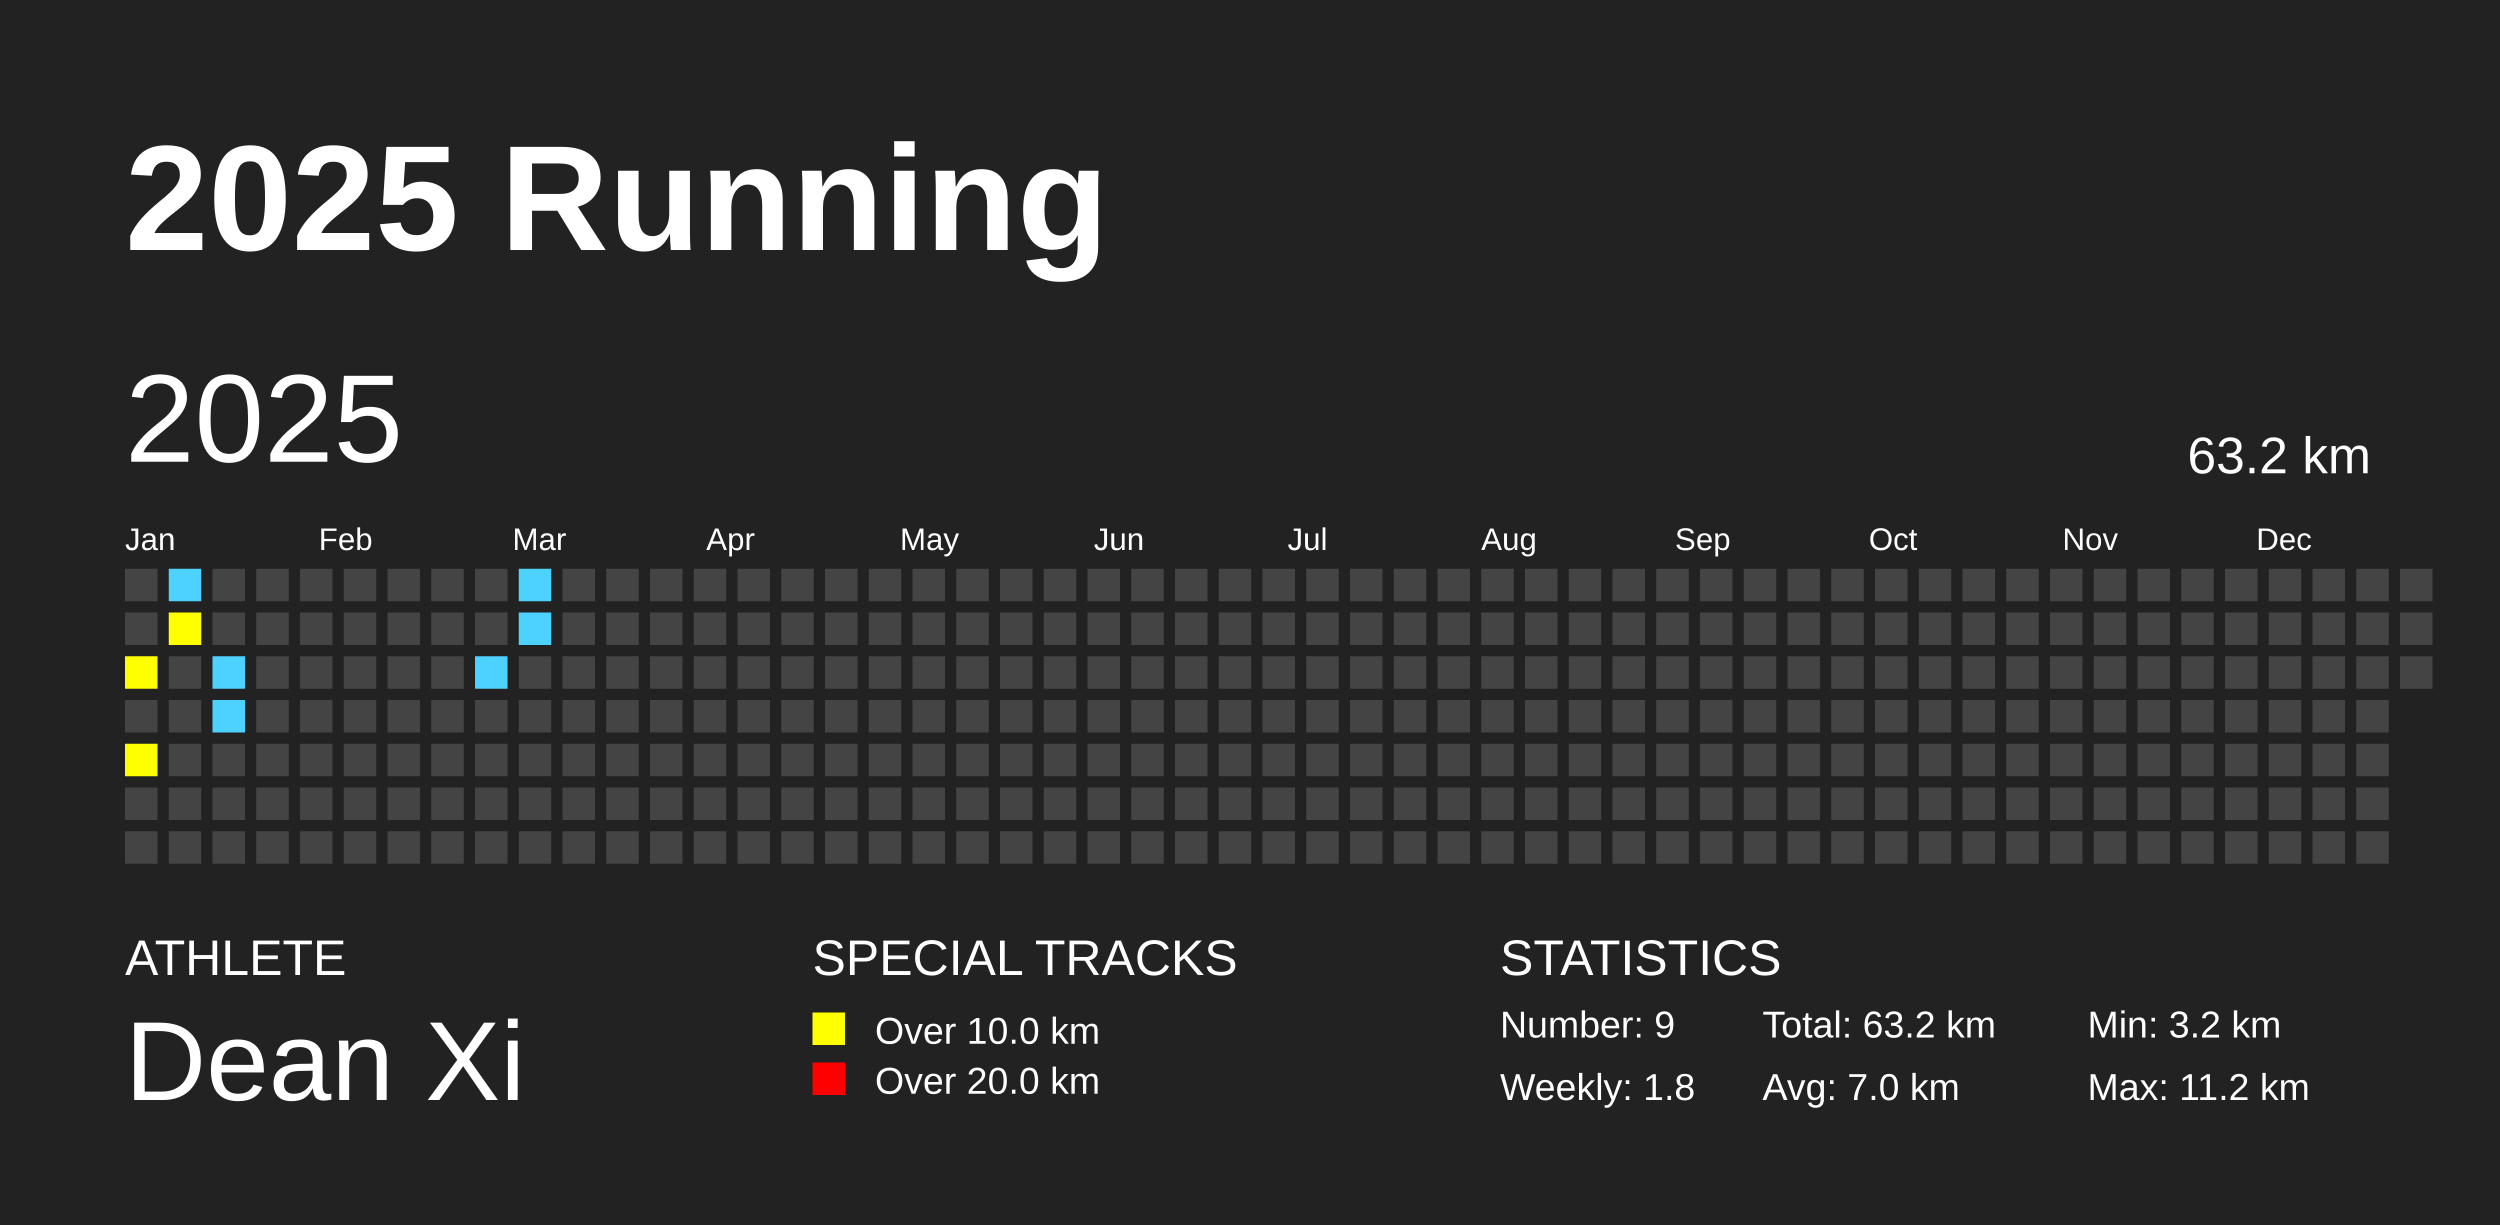
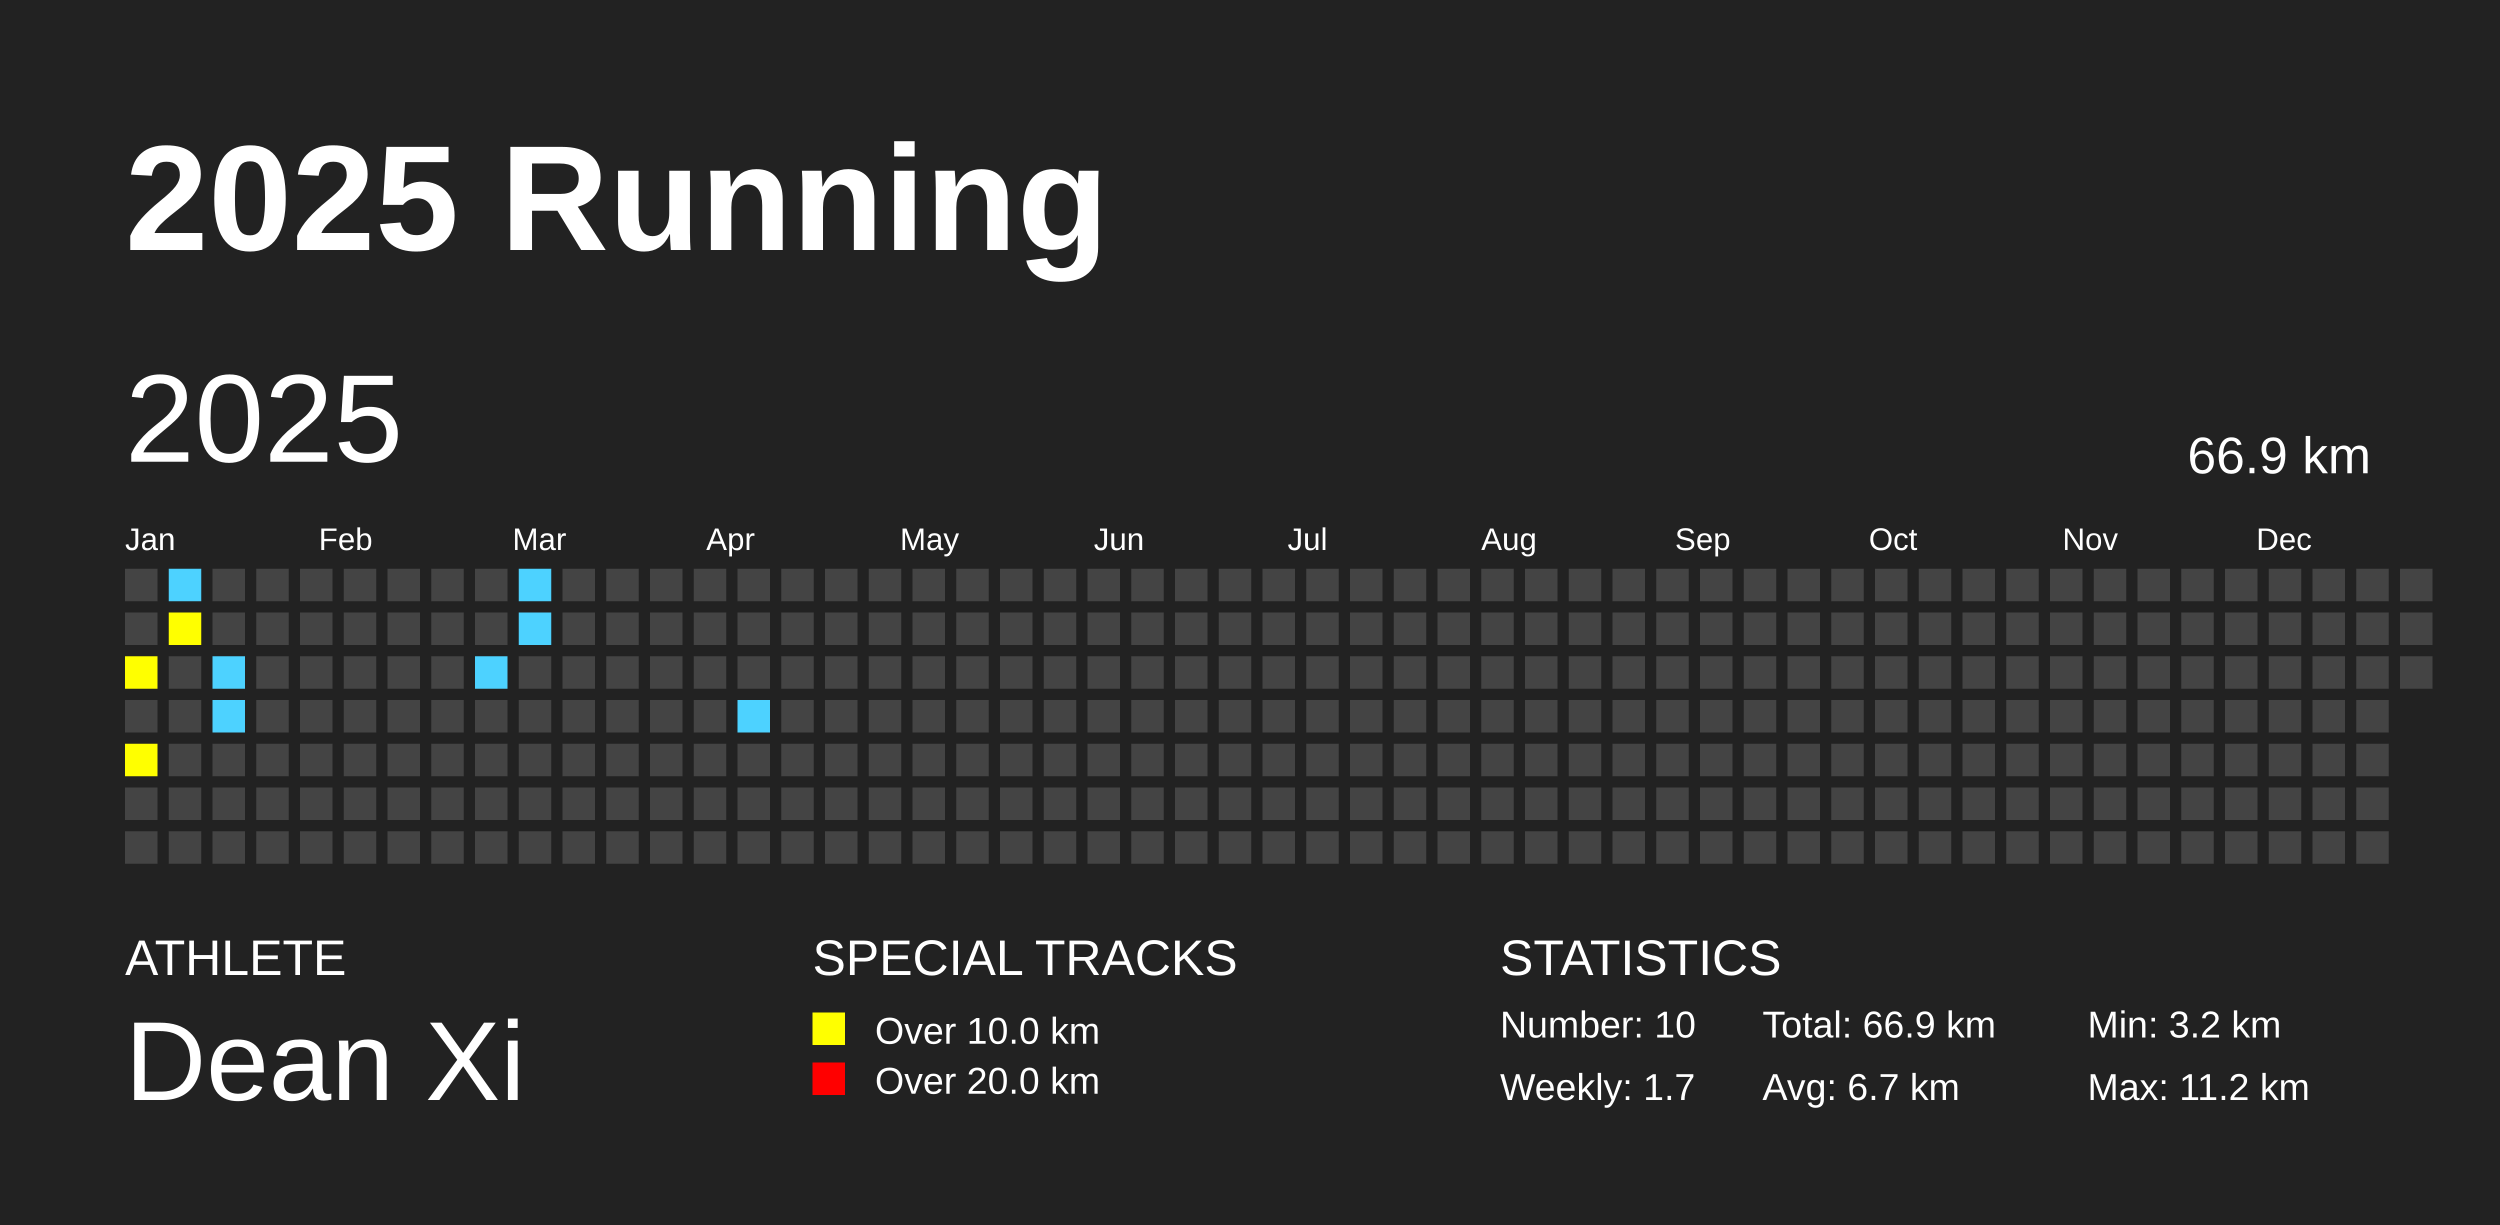
<svg xmlns="http://www.w3.org/2000/svg" baseProfile="full" height="98mm" version="1.1" viewBox="0,0,200,98" width="200mm">
  <defs />
  <rect fill="#222222" height="98" width="200" x="0" y="0" />
  <text fill="#FFFFFF" style="font-size:12px; font-family:Arial; font-weight:bold;" x="10" y="20">2025 Running</text>
  <text fill="#FFFFFF" style="font-size:4px; font-family:Arial" x="10" y="78">ATHLETE</text>
  <text fill="#FFFFFF" style="font-size:9px; font-family:Arial" x="10" y="88">Dean Xi</text>
  <text fill="#FFFFFF" style="font-size:4px; font-family:Arial" x="65" y="78">SPECIAL TRACKS</text>
  <rect fill="yellow" height="2.6" width="2.6" x="65" y="81" />
  <text fill="#FFFFFF" style="font-size:3px; font-family:Arial" x="70" y="83.5">Over 10.0 km</text>
  <rect fill="red" height="2.6" width="2.6" x="65" y="85" />
  <text fill="#FFFFFF" style="font-size:3px; font-family:Arial" x="70" y="87.5">Over 20.0 km</text>
  <text fill="#FFFFFF" style="font-size:4px; font-family:Arial" x="120" y="78">STATISTICS</text>
-   <text fill="#FFFFFF" style="font-size:3px; font-family:Arial" x="120" y="83">Number: 9</text>
-   <text fill="#FFFFFF" style="font-size:3px; font-family:Arial" x="120" y="88">Weekly: 1.8</text>
-   <text fill="#FFFFFF" style="font-size:3px; font-family:Arial" x="141" y="83">Total: 63.2 km</text>
-   <text fill="#FFFFFF" style="font-size:3px; font-family:Arial" x="141" y="88">Avg: 7.0 km</text>
+   <text fill="#FFFFFF" style="font-size:3px; font-family:Arial" x="120" y="83">Number: 10</text>
+   <text fill="#FFFFFF" style="font-size:3px; font-family:Arial" x="120" y="88">Weekly: 1.7</text>
+   <text fill="#FFFFFF" style="font-size:3px; font-family:Arial" x="141" y="83">Total: 66.9 km</text>
+   <text fill="#FFFFFF" style="font-size:3px; font-family:Arial" x="141" y="88">Avg: 6.7 km</text>
  <text fill="#FFFFFF" style="font-size:3px; font-family:Arial" x="167" y="83">Min: 3.2 km</text>
  <text fill="#FFFFFF" style="font-size:3px; font-family:Arial" x="167" y="88">Max: 11.2 km</text>
  <text dominant-baseline="hanging" fill="#FFFFFF" style="font-size:10.0px; font-family:Arial;" x="10" y="30">2025</text>
-   <text dominant-baseline="hanging" fill="#FFFFFF" style="font-size:4.125px; font-family:Arial;" x="175" y="35">63.2 km</text>
+   <text dominant-baseline="hanging" fill="#FFFFFF" style="font-size:4.125px; font-family:Arial;" x="175" y="35">66.9 km</text>
  <text fill="#FFFFFF" style="font-size:2.5px; font-family:Arial" x="10.0" y="44">Jan</text>
  <text fill="#FFFFFF" style="font-size:2.5px; font-family:Arial" x="25.5" y="44">Feb</text>
  <text fill="#FFFFFF" style="font-size:2.5px; font-family:Arial" x="41.0" y="44">Mar</text>
  <text fill="#FFFFFF" style="font-size:2.5px; font-family:Arial" x="56.5" y="44">Apr</text>
  <text fill="#FFFFFF" style="font-size:2.5px; font-family:Arial" x="72.0" y="44">May</text>
  <text fill="#FFFFFF" style="font-size:2.5px; font-family:Arial" x="87.5" y="44">Jun</text>
  <text fill="#FFFFFF" style="font-size:2.5px; font-family:Arial" x="103.0" y="44">Jul</text>
  <text fill="#FFFFFF" style="font-size:2.5px; font-family:Arial" x="118.5" y="44">Aug</text>
  <text fill="#FFFFFF" style="font-size:2.5px; font-family:Arial" x="134.0" y="44">Sep</text>
  <text fill="#FFFFFF" style="font-size:2.5px; font-family:Arial" x="149.5" y="44">Oct</text>
  <text fill="#FFFFFF" style="font-size:2.5px; font-family:Arial" x="165.0" y="44">Nov</text>
  <text fill="#FFFFFF" style="font-size:2.5px; font-family:Arial" x="180.5" y="44">Dec</text>
  <rect fill="#444444" height="2.6" width="2.6" x="10.0" y="45.5" />
  <rect fill="#444444" height="2.6" width="2.6" x="10.0" y="49.0" />
  <rect fill="yellow" height="2.6" width="2.6" x="10.0" y="52.5" />
  <rect fill="#444444" height="2.6" width="2.6" x="10.0" y="56.0" />
  <rect fill="yellow" height="2.6" width="2.6" x="10.0" y="59.5" />
  <rect fill="#444444" height="2.6" width="2.6" x="10.0" y="63.0" />
  <rect fill="#444444" height="2.6" width="2.6" x="10.0" y="66.5" />
  <rect fill="#4DD2FF" height="2.6" width="2.6" x="13.5" y="45.5" />
  <rect fill="yellow" height="2.6" width="2.6" x="13.5" y="49.0" />
  <rect fill="#444444" height="2.6" width="2.6" x="13.5" y="52.5" />
  <rect fill="#444444" height="2.6" width="2.6" x="13.5" y="56.0" />
  <rect fill="#444444" height="2.6" width="2.6" x="13.5" y="59.5" />
  <rect fill="#444444" height="2.6" width="2.6" x="13.5" y="63.0" />
  <rect fill="#444444" height="2.6" width="2.6" x="13.5" y="66.5" />
  <rect fill="#444444" height="2.6" width="2.6" x="17.0" y="45.5" />
  <rect fill="#444444" height="2.6" width="2.6" x="17.0" y="49.0" />
  <rect fill="#4DD2FF" height="2.6" width="2.6" x="17.0" y="52.5" />
  <rect fill="#4DD2FF" height="2.6" width="2.6" x="17.0" y="56.0" />
  <rect fill="#444444" height="2.6" width="2.6" x="17.0" y="59.5" />
  <rect fill="#444444" height="2.6" width="2.6" x="17.0" y="63.0" />
  <rect fill="#444444" height="2.6" width="2.6" x="17.0" y="66.5" />
  <rect fill="#444444" height="2.6" width="2.6" x="20.5" y="45.5" />
  <rect fill="#444444" height="2.6" width="2.6" x="20.5" y="49.0" />
  <rect fill="#444444" height="2.6" width="2.6" x="20.5" y="52.5" />
  <rect fill="#444444" height="2.6" width="2.6" x="20.5" y="56.0" />
  <rect fill="#444444" height="2.6" width="2.6" x="20.5" y="59.5" />
  <rect fill="#444444" height="2.6" width="2.6" x="20.5" y="63.0" />
  <rect fill="#444444" height="2.6" width="2.6" x="20.5" y="66.5" />
  <rect fill="#444444" height="2.6" width="2.6" x="24.0" y="45.5" />
  <rect fill="#444444" height="2.6" width="2.6" x="24.0" y="49.0" />
  <rect fill="#444444" height="2.6" width="2.6" x="24.0" y="52.5" />
  <rect fill="#444444" height="2.6" width="2.6" x="24.0" y="56.0" />
  <rect fill="#444444" height="2.6" width="2.6" x="24.0" y="59.5" />
  <rect fill="#444444" height="2.6" width="2.6" x="24.0" y="63.0" />
  <rect fill="#444444" height="2.6" width="2.6" x="24.0" y="66.5" />
  <rect fill="#444444" height="2.6" width="2.6" x="27.5" y="45.5" />
  <rect fill="#444444" height="2.6" width="2.6" x="27.5" y="49.0" />
  <rect fill="#444444" height="2.6" width="2.6" x="27.5" y="52.5" />
  <rect fill="#444444" height="2.6" width="2.6" x="27.5" y="56.0" />
  <rect fill="#444444" height="2.6" width="2.6" x="27.5" y="59.5" />
  <rect fill="#444444" height="2.6" width="2.6" x="27.5" y="63.0" />
  <rect fill="#444444" height="2.6" width="2.6" x="27.5" y="66.5" />
  <rect fill="#444444" height="2.6" width="2.6" x="31.0" y="45.5" />
  <rect fill="#444444" height="2.6" width="2.6" x="31.0" y="49.0" />
  <rect fill="#444444" height="2.6" width="2.6" x="31.0" y="52.5" />
  <rect fill="#444444" height="2.6" width="2.6" x="31.0" y="56.0" />
  <rect fill="#444444" height="2.6" width="2.6" x="31.0" y="59.5" />
  <rect fill="#444444" height="2.6" width="2.6" x="31.0" y="63.0" />
  <rect fill="#444444" height="2.6" width="2.6" x="31.0" y="66.5" />
  <rect fill="#444444" height="2.6" width="2.6" x="34.5" y="45.5" />
  <rect fill="#444444" height="2.6" width="2.6" x="34.5" y="49.0" />
  <rect fill="#444444" height="2.6" width="2.6" x="34.5" y="52.5" />
  <rect fill="#444444" height="2.6" width="2.6" x="34.5" y="56.0" />
  <rect fill="#444444" height="2.6" width="2.6" x="34.5" y="59.5" />
  <rect fill="#444444" height="2.6" width="2.6" x="34.5" y="63.0" />
  <rect fill="#444444" height="2.6" width="2.6" x="34.5" y="66.5" />
  <rect fill="#444444" height="2.6" width="2.6" x="38.0" y="45.5" />
  <rect fill="#444444" height="2.6" width="2.6" x="38.0" y="49.0" />
  <rect fill="#4DD2FF" height="2.6" width="2.6" x="38.0" y="52.5" />
  <rect fill="#444444" height="2.6" width="2.6" x="38.0" y="56.0" />
  <rect fill="#444444" height="2.6" width="2.6" x="38.0" y="59.5" />
  <rect fill="#444444" height="2.6" width="2.6" x="38.0" y="63.0" />
  <rect fill="#444444" height="2.6" width="2.6" x="38.0" y="66.5" />
  <rect fill="#4DD2FF" height="2.6" width="2.6" x="41.5" y="45.5" />
  <rect fill="#4DD2FF" height="2.6" width="2.6" x="41.5" y="49.0" />
  <rect fill="#444444" height="2.6" width="2.6" x="41.5" y="52.5" />
  <rect fill="#444444" height="2.6" width="2.6" x="41.5" y="56.0" />
  <rect fill="#444444" height="2.6" width="2.6" x="41.5" y="59.5" />
  <rect fill="#444444" height="2.6" width="2.6" x="41.5" y="63.0" />
  <rect fill="#444444" height="2.6" width="2.6" x="41.5" y="66.5" />
  <rect fill="#444444" height="2.6" width="2.6" x="45.0" y="45.5" />
  <rect fill="#444444" height="2.6" width="2.6" x="45.0" y="49.0" />
  <rect fill="#444444" height="2.6" width="2.6" x="45.0" y="52.5" />
  <rect fill="#444444" height="2.6" width="2.6" x="45.0" y="56.0" />
  <rect fill="#444444" height="2.6" width="2.6" x="45.0" y="59.5" />
  <rect fill="#444444" height="2.6" width="2.6" x="45.0" y="63.0" />
  <rect fill="#444444" height="2.6" width="2.6" x="45.0" y="66.5" />
  <rect fill="#444444" height="2.6" width="2.6" x="48.5" y="45.5" />
  <rect fill="#444444" height="2.6" width="2.6" x="48.5" y="49.0" />
  <rect fill="#444444" height="2.6" width="2.6" x="48.5" y="52.5" />
  <rect fill="#444444" height="2.6" width="2.6" x="48.5" y="56.0" />
  <rect fill="#444444" height="2.6" width="2.6" x="48.5" y="59.5" />
  <rect fill="#444444" height="2.6" width="2.6" x="48.5" y="63.0" />
  <rect fill="#444444" height="2.6" width="2.6" x="48.5" y="66.5" />
  <rect fill="#444444" height="2.6" width="2.6" x="52.0" y="45.5" />
  <rect fill="#444444" height="2.6" width="2.6" x="52.0" y="49.0" />
  <rect fill="#444444" height="2.6" width="2.6" x="52.0" y="52.5" />
  <rect fill="#444444" height="2.6" width="2.6" x="52.0" y="56.0" />
  <rect fill="#444444" height="2.6" width="2.6" x="52.0" y="59.5" />
  <rect fill="#444444" height="2.6" width="2.6" x="52.0" y="63.0" />
  <rect fill="#444444" height="2.6" width="2.6" x="52.0" y="66.5" />
  <rect fill="#444444" height="2.6" width="2.6" x="55.5" y="45.5" />
  <rect fill="#444444" height="2.6" width="2.6" x="55.5" y="49.0" />
  <rect fill="#444444" height="2.6" width="2.6" x="55.5" y="52.5" />
  <rect fill="#444444" height="2.6" width="2.6" x="55.5" y="56.0" />
  <rect fill="#444444" height="2.6" width="2.6" x="55.5" y="59.5" />
  <rect fill="#444444" height="2.6" width="2.6" x="55.5" y="63.0" />
  <rect fill="#444444" height="2.6" width="2.6" x="55.5" y="66.5" />
  <rect fill="#444444" height="2.6" width="2.6" x="59.0" y="45.5" />
  <rect fill="#444444" height="2.6" width="2.6" x="59.0" y="49.0" />
  <rect fill="#444444" height="2.6" width="2.6" x="59.0" y="52.5" />
-   <rect fill="#444444" height="2.6" width="2.6" x="59.0" y="56.0" />
+   <rect fill="#4DD2FF" height="2.6" width="2.6" x="59.0" y="56.0" />
  <rect fill="#444444" height="2.6" width="2.6" x="59.0" y="59.5" />
  <rect fill="#444444" height="2.6" width="2.6" x="59.0" y="63.0" />
  <rect fill="#444444" height="2.6" width="2.6" x="59.0" y="66.5" />
  <rect fill="#444444" height="2.6" width="2.6" x="62.5" y="45.5" />
  <rect fill="#444444" height="2.6" width="2.6" x="62.5" y="49.0" />
  <rect fill="#444444" height="2.6" width="2.6" x="62.5" y="52.5" />
  <rect fill="#444444" height="2.6" width="2.6" x="62.5" y="56.0" />
  <rect fill="#444444" height="2.6" width="2.6" x="62.5" y="59.5" />
  <rect fill="#444444" height="2.6" width="2.6" x="62.5" y="63.0" />
  <rect fill="#444444" height="2.6" width="2.6" x="62.5" y="66.5" />
  <rect fill="#444444" height="2.6" width="2.6" x="66.0" y="45.5" />
  <rect fill="#444444" height="2.6" width="2.6" x="66.0" y="49.0" />
  <rect fill="#444444" height="2.6" width="2.6" x="66.0" y="52.5" />
  <rect fill="#444444" height="2.6" width="2.6" x="66.0" y="56.0" />
  <rect fill="#444444" height="2.6" width="2.6" x="66.0" y="59.5" />
  <rect fill="#444444" height="2.6" width="2.6" x="66.0" y="63.0" />
  <rect fill="#444444" height="2.6" width="2.6" x="66.0" y="66.5" />
  <rect fill="#444444" height="2.6" width="2.6" x="69.5" y="45.5" />
  <rect fill="#444444" height="2.6" width="2.6" x="69.5" y="49.0" />
  <rect fill="#444444" height="2.6" width="2.6" x="69.5" y="52.5" />
  <rect fill="#444444" height="2.6" width="2.6" x="69.5" y="56.0" />
  <rect fill="#444444" height="2.6" width="2.6" x="69.5" y="59.5" />
  <rect fill="#444444" height="2.6" width="2.6" x="69.5" y="63.0" />
  <rect fill="#444444" height="2.6" width="2.6" x="69.5" y="66.5" />
  <rect fill="#444444" height="2.6" width="2.6" x="73.0" y="45.5" />
  <rect fill="#444444" height="2.6" width="2.6" x="73.0" y="49.0" />
  <rect fill="#444444" height="2.6" width="2.6" x="73.0" y="52.5" />
  <rect fill="#444444" height="2.6" width="2.6" x="73.0" y="56.0" />
  <rect fill="#444444" height="2.6" width="2.6" x="73.0" y="59.5" />
  <rect fill="#444444" height="2.6" width="2.6" x="73.0" y="63.0" />
  <rect fill="#444444" height="2.6" width="2.6" x="73.0" y="66.5" />
  <rect fill="#444444" height="2.6" width="2.6" x="76.5" y="45.5" />
  <rect fill="#444444" height="2.6" width="2.6" x="76.5" y="49.0" />
  <rect fill="#444444" height="2.6" width="2.6" x="76.5" y="52.5" />
  <rect fill="#444444" height="2.6" width="2.6" x="76.5" y="56.0" />
  <rect fill="#444444" height="2.6" width="2.6" x="76.5" y="59.5" />
  <rect fill="#444444" height="2.6" width="2.6" x="76.5" y="63.0" />
  <rect fill="#444444" height="2.6" width="2.6" x="76.5" y="66.5" />
  <rect fill="#444444" height="2.6" width="2.6" x="80.0" y="45.5" />
  <rect fill="#444444" height="2.6" width="2.6" x="80.0" y="49.0" />
  <rect fill="#444444" height="2.6" width="2.6" x="80.0" y="52.5" />
  <rect fill="#444444" height="2.6" width="2.6" x="80.0" y="56.0" />
  <rect fill="#444444" height="2.6" width="2.6" x="80.0" y="59.5" />
  <rect fill="#444444" height="2.6" width="2.6" x="80.0" y="63.0" />
  <rect fill="#444444" height="2.6" width="2.6" x="80.0" y="66.5" />
  <rect fill="#444444" height="2.6" width="2.6" x="83.5" y="45.5" />
  <rect fill="#444444" height="2.6" width="2.6" x="83.5" y="49.0" />
  <rect fill="#444444" height="2.6" width="2.6" x="83.5" y="52.5" />
  <rect fill="#444444" height="2.6" width="2.6" x="83.5" y="56.0" />
  <rect fill="#444444" height="2.6" width="2.6" x="83.5" y="59.5" />
  <rect fill="#444444" height="2.6" width="2.6" x="83.5" y="63.0" />
  <rect fill="#444444" height="2.6" width="2.6" x="83.5" y="66.5" />
  <rect fill="#444444" height="2.6" width="2.6" x="87.0" y="45.5" />
  <rect fill="#444444" height="2.6" width="2.6" x="87.0" y="49.0" />
  <rect fill="#444444" height="2.6" width="2.6" x="87.0" y="52.5" />
  <rect fill="#444444" height="2.6" width="2.6" x="87.0" y="56.0" />
  <rect fill="#444444" height="2.6" width="2.6" x="87.0" y="59.5" />
  <rect fill="#444444" height="2.6" width="2.6" x="87.0" y="63.0" />
  <rect fill="#444444" height="2.6" width="2.6" x="87.0" y="66.5" />
  <rect fill="#444444" height="2.6" width="2.6" x="90.5" y="45.5" />
  <rect fill="#444444" height="2.6" width="2.6" x="90.5" y="49.0" />
  <rect fill="#444444" height="2.6" width="2.6" x="90.5" y="52.5" />
  <rect fill="#444444" height="2.6" width="2.6" x="90.5" y="56.0" />
  <rect fill="#444444" height="2.6" width="2.6" x="90.5" y="59.5" />
  <rect fill="#444444" height="2.6" width="2.6" x="90.5" y="63.0" />
  <rect fill="#444444" height="2.6" width="2.6" x="90.5" y="66.5" />
  <rect fill="#444444" height="2.6" width="2.6" x="94.0" y="45.5" />
  <rect fill="#444444" height="2.6" width="2.6" x="94.0" y="49.0" />
  <rect fill="#444444" height="2.6" width="2.6" x="94.0" y="52.5" />
  <rect fill="#444444" height="2.6" width="2.6" x="94.0" y="56.0" />
  <rect fill="#444444" height="2.6" width="2.6" x="94.0" y="59.5" />
  <rect fill="#444444" height="2.6" width="2.6" x="94.0" y="63.0" />
  <rect fill="#444444" height="2.6" width="2.6" x="94.0" y="66.5" />
  <rect fill="#444444" height="2.6" width="2.6" x="97.5" y="45.5" />
  <rect fill="#444444" height="2.6" width="2.6" x="97.5" y="49.0" />
  <rect fill="#444444" height="2.6" width="2.6" x="97.5" y="52.5" />
  <rect fill="#444444" height="2.6" width="2.6" x="97.5" y="56.0" />
  <rect fill="#444444" height="2.6" width="2.6" x="97.5" y="59.5" />
  <rect fill="#444444" height="2.6" width="2.6" x="97.5" y="63.0" />
  <rect fill="#444444" height="2.6" width="2.6" x="97.5" y="66.5" />
  <rect fill="#444444" height="2.6" width="2.6" x="101.0" y="45.5" />
  <rect fill="#444444" height="2.6" width="2.6" x="101.0" y="49.0" />
  <rect fill="#444444" height="2.6" width="2.6" x="101.0" y="52.5" />
  <rect fill="#444444" height="2.6" width="2.6" x="101.0" y="56.0" />
  <rect fill="#444444" height="2.6" width="2.6" x="101.0" y="59.5" />
  <rect fill="#444444" height="2.6" width="2.6" x="101.0" y="63.0" />
  <rect fill="#444444" height="2.6" width="2.6" x="101.0" y="66.5" />
  <rect fill="#444444" height="2.6" width="2.6" x="104.5" y="45.5" />
  <rect fill="#444444" height="2.6" width="2.6" x="104.5" y="49.0" />
  <rect fill="#444444" height="2.6" width="2.6" x="104.5" y="52.5" />
  <rect fill="#444444" height="2.6" width="2.6" x="104.5" y="56.0" />
  <rect fill="#444444" height="2.6" width="2.6" x="104.5" y="59.5" />
  <rect fill="#444444" height="2.6" width="2.6" x="104.5" y="63.0" />
  <rect fill="#444444" height="2.6" width="2.6" x="104.5" y="66.5" />
  <rect fill="#444444" height="2.6" width="2.6" x="108.0" y="45.5" />
  <rect fill="#444444" height="2.6" width="2.6" x="108.0" y="49.0" />
  <rect fill="#444444" height="2.6" width="2.6" x="108.0" y="52.5" />
  <rect fill="#444444" height="2.6" width="2.6" x="108.0" y="56.0" />
  <rect fill="#444444" height="2.6" width="2.6" x="108.0" y="59.5" />
  <rect fill="#444444" height="2.6" width="2.6" x="108.0" y="63.0" />
  <rect fill="#444444" height="2.6" width="2.6" x="108.0" y="66.5" />
  <rect fill="#444444" height="2.6" width="2.6" x="111.5" y="45.5" />
  <rect fill="#444444" height="2.6" width="2.6" x="111.5" y="49.0" />
  <rect fill="#444444" height="2.6" width="2.6" x="111.5" y="52.5" />
  <rect fill="#444444" height="2.6" width="2.6" x="111.5" y="56.0" />
  <rect fill="#444444" height="2.6" width="2.6" x="111.5" y="59.5" />
  <rect fill="#444444" height="2.6" width="2.6" x="111.5" y="63.0" />
  <rect fill="#444444" height="2.6" width="2.6" x="111.5" y="66.5" />
  <rect fill="#444444" height="2.6" width="2.6" x="115.0" y="45.5" />
  <rect fill="#444444" height="2.6" width="2.6" x="115.0" y="49.0" />
  <rect fill="#444444" height="2.6" width="2.6" x="115.0" y="52.5" />
  <rect fill="#444444" height="2.6" width="2.6" x="115.0" y="56.0" />
  <rect fill="#444444" height="2.6" width="2.6" x="115.0" y="59.5" />
  <rect fill="#444444" height="2.6" width="2.6" x="115.0" y="63.0" />
  <rect fill="#444444" height="2.6" width="2.6" x="115.0" y="66.5" />
  <rect fill="#444444" height="2.6" width="2.6" x="118.5" y="45.5" />
  <rect fill="#444444" height="2.6" width="2.6" x="118.5" y="49.0" />
  <rect fill="#444444" height="2.6" width="2.6" x="118.5" y="52.5" />
  <rect fill="#444444" height="2.6" width="2.6" x="118.5" y="56.0" />
  <rect fill="#444444" height="2.6" width="2.6" x="118.5" y="59.5" />
  <rect fill="#444444" height="2.6" width="2.6" x="118.5" y="63.0" />
  <rect fill="#444444" height="2.6" width="2.6" x="118.5" y="66.5" />
  <rect fill="#444444" height="2.6" width="2.6" x="122.0" y="45.5" />
  <rect fill="#444444" height="2.6" width="2.6" x="122.0" y="49.0" />
  <rect fill="#444444" height="2.6" width="2.6" x="122.0" y="52.5" />
  <rect fill="#444444" height="2.6" width="2.6" x="122.0" y="56.0" />
  <rect fill="#444444" height="2.6" width="2.6" x="122.0" y="59.5" />
  <rect fill="#444444" height="2.6" width="2.6" x="122.0" y="63.0" />
  <rect fill="#444444" height="2.6" width="2.6" x="122.0" y="66.5" />
  <rect fill="#444444" height="2.6" width="2.6" x="125.5" y="45.5" />
  <rect fill="#444444" height="2.6" width="2.6" x="125.5" y="49.0" />
  <rect fill="#444444" height="2.6" width="2.6" x="125.5" y="52.5" />
  <rect fill="#444444" height="2.6" width="2.6" x="125.5" y="56.0" />
  <rect fill="#444444" height="2.6" width="2.6" x="125.5" y="59.5" />
  <rect fill="#444444" height="2.6" width="2.6" x="125.5" y="63.0" />
  <rect fill="#444444" height="2.6" width="2.6" x="125.5" y="66.5" />
  <rect fill="#444444" height="2.6" width="2.6" x="129.0" y="45.5" />
  <rect fill="#444444" height="2.6" width="2.6" x="129.0" y="49.0" />
  <rect fill="#444444" height="2.6" width="2.6" x="129.0" y="52.5" />
  <rect fill="#444444" height="2.6" width="2.6" x="129.0" y="56.0" />
  <rect fill="#444444" height="2.6" width="2.6" x="129.0" y="59.5" />
  <rect fill="#444444" height="2.6" width="2.6" x="129.0" y="63.0" />
  <rect fill="#444444" height="2.6" width="2.6" x="129.0" y="66.5" />
  <rect fill="#444444" height="2.6" width="2.6" x="132.5" y="45.5" />
  <rect fill="#444444" height="2.6" width="2.6" x="132.5" y="49.0" />
  <rect fill="#444444" height="2.6" width="2.6" x="132.5" y="52.5" />
  <rect fill="#444444" height="2.6" width="2.6" x="132.5" y="56.0" />
  <rect fill="#444444" height="2.6" width="2.6" x="132.5" y="59.5" />
  <rect fill="#444444" height="2.6" width="2.6" x="132.5" y="63.0" />
  <rect fill="#444444" height="2.6" width="2.6" x="132.5" y="66.5" />
  <rect fill="#444444" height="2.6" width="2.6" x="136.0" y="45.5" />
  <rect fill="#444444" height="2.6" width="2.6" x="136.0" y="49.0" />
  <rect fill="#444444" height="2.6" width="2.6" x="136.0" y="52.5" />
  <rect fill="#444444" height="2.6" width="2.6" x="136.0" y="56.0" />
  <rect fill="#444444" height="2.6" width="2.6" x="136.0" y="59.5" />
  <rect fill="#444444" height="2.6" width="2.6" x="136.0" y="63.0" />
  <rect fill="#444444" height="2.6" width="2.6" x="136.0" y="66.5" />
  <rect fill="#444444" height="2.6" width="2.6" x="139.5" y="45.5" />
  <rect fill="#444444" height="2.6" width="2.6" x="139.5" y="49.0" />
  <rect fill="#444444" height="2.6" width="2.6" x="139.5" y="52.5" />
  <rect fill="#444444" height="2.6" width="2.6" x="139.5" y="56.0" />
  <rect fill="#444444" height="2.6" width="2.6" x="139.5" y="59.5" />
  <rect fill="#444444" height="2.6" width="2.6" x="139.5" y="63.0" />
  <rect fill="#444444" height="2.6" width="2.6" x="139.5" y="66.5" />
  <rect fill="#444444" height="2.6" width="2.6" x="143.0" y="45.5" />
  <rect fill="#444444" height="2.6" width="2.6" x="143.0" y="49.0" />
  <rect fill="#444444" height="2.6" width="2.6" x="143.0" y="52.5" />
  <rect fill="#444444" height="2.6" width="2.6" x="143.0" y="56.0" />
  <rect fill="#444444" height="2.6" width="2.6" x="143.0" y="59.5" />
  <rect fill="#444444" height="2.6" width="2.6" x="143.0" y="63.0" />
  <rect fill="#444444" height="2.6" width="2.6" x="143.0" y="66.5" />
  <rect fill="#444444" height="2.6" width="2.6" x="146.5" y="45.5" />
  <rect fill="#444444" height="2.6" width="2.6" x="146.5" y="49.0" />
  <rect fill="#444444" height="2.6" width="2.6" x="146.5" y="52.5" />
  <rect fill="#444444" height="2.6" width="2.6" x="146.5" y="56.0" />
  <rect fill="#444444" height="2.6" width="2.6" x="146.5" y="59.5" />
  <rect fill="#444444" height="2.6" width="2.6" x="146.5" y="63.0" />
  <rect fill="#444444" height="2.6" width="2.6" x="146.5" y="66.5" />
  <rect fill="#444444" height="2.6" width="2.6" x="150.0" y="45.5" />
  <rect fill="#444444" height="2.6" width="2.6" x="150.0" y="49.0" />
  <rect fill="#444444" height="2.6" width="2.6" x="150.0" y="52.5" />
  <rect fill="#444444" height="2.6" width="2.6" x="150.0" y="56.0" />
  <rect fill="#444444" height="2.6" width="2.6" x="150.0" y="59.5" />
  <rect fill="#444444" height="2.6" width="2.6" x="150.0" y="63.0" />
  <rect fill="#444444" height="2.6" width="2.6" x="150.0" y="66.5" />
  <rect fill="#444444" height="2.6" width="2.6" x="153.5" y="45.5" />
  <rect fill="#444444" height="2.6" width="2.6" x="153.5" y="49.0" />
  <rect fill="#444444" height="2.6" width="2.6" x="153.5" y="52.5" />
  <rect fill="#444444" height="2.6" width="2.6" x="153.5" y="56.0" />
  <rect fill="#444444" height="2.6" width="2.6" x="153.5" y="59.5" />
  <rect fill="#444444" height="2.6" width="2.6" x="153.5" y="63.0" />
  <rect fill="#444444" height="2.6" width="2.6" x="153.5" y="66.5" />
  <rect fill="#444444" height="2.6" width="2.6" x="157.0" y="45.5" />
  <rect fill="#444444" height="2.6" width="2.6" x="157.0" y="49.0" />
  <rect fill="#444444" height="2.6" width="2.6" x="157.0" y="52.5" />
  <rect fill="#444444" height="2.6" width="2.6" x="157.0" y="56.0" />
  <rect fill="#444444" height="2.6" width="2.6" x="157.0" y="59.5" />
  <rect fill="#444444" height="2.6" width="2.6" x="157.0" y="63.0" />
  <rect fill="#444444" height="2.6" width="2.6" x="157.0" y="66.5" />
  <rect fill="#444444" height="2.6" width="2.6" x="160.5" y="45.5" />
  <rect fill="#444444" height="2.6" width="2.6" x="160.5" y="49.0" />
  <rect fill="#444444" height="2.6" width="2.6" x="160.5" y="52.5" />
  <rect fill="#444444" height="2.6" width="2.6" x="160.5" y="56.0" />
  <rect fill="#444444" height="2.6" width="2.6" x="160.5" y="59.5" />
  <rect fill="#444444" height="2.6" width="2.6" x="160.5" y="63.0" />
  <rect fill="#444444" height="2.6" width="2.6" x="160.5" y="66.5" />
  <rect fill="#444444" height="2.6" width="2.6" x="164.0" y="45.5" />
  <rect fill="#444444" height="2.6" width="2.6" x="164.0" y="49.0" />
  <rect fill="#444444" height="2.6" width="2.6" x="164.0" y="52.5" />
  <rect fill="#444444" height="2.6" width="2.6" x="164.0" y="56.0" />
  <rect fill="#444444" height="2.6" width="2.6" x="164.0" y="59.5" />
  <rect fill="#444444" height="2.6" width="2.6" x="164.0" y="63.0" />
  <rect fill="#444444" height="2.6" width="2.6" x="164.0" y="66.5" />
  <rect fill="#444444" height="2.6" width="2.6" x="167.5" y="45.5" />
  <rect fill="#444444" height="2.6" width="2.6" x="167.5" y="49.0" />
  <rect fill="#444444" height="2.6" width="2.6" x="167.5" y="52.5" />
  <rect fill="#444444" height="2.6" width="2.6" x="167.5" y="56.0" />
  <rect fill="#444444" height="2.6" width="2.6" x="167.5" y="59.5" />
  <rect fill="#444444" height="2.6" width="2.6" x="167.5" y="63.0" />
  <rect fill="#444444" height="2.6" width="2.6" x="167.5" y="66.5" />
  <rect fill="#444444" height="2.6" width="2.6" x="171.0" y="45.5" />
  <rect fill="#444444" height="2.6" width="2.6" x="171.0" y="49.0" />
  <rect fill="#444444" height="2.6" width="2.6" x="171.0" y="52.5" />
  <rect fill="#444444" height="2.6" width="2.6" x="171.0" y="56.0" />
  <rect fill="#444444" height="2.6" width="2.6" x="171.0" y="59.5" />
  <rect fill="#444444" height="2.6" width="2.6" x="171.0" y="63.0" />
  <rect fill="#444444" height="2.6" width="2.6" x="171.0" y="66.5" />
  <rect fill="#444444" height="2.6" width="2.6" x="174.5" y="45.5" />
  <rect fill="#444444" height="2.6" width="2.6" x="174.5" y="49.0" />
  <rect fill="#444444" height="2.6" width="2.6" x="174.5" y="52.5" />
  <rect fill="#444444" height="2.6" width="2.6" x="174.5" y="56.0" />
  <rect fill="#444444" height="2.6" width="2.6" x="174.5" y="59.5" />
  <rect fill="#444444" height="2.6" width="2.6" x="174.5" y="63.0" />
  <rect fill="#444444" height="2.6" width="2.6" x="174.5" y="66.5" />
  <rect fill="#444444" height="2.6" width="2.6" x="178.0" y="45.5" />
  <rect fill="#444444" height="2.6" width="2.6" x="178.0" y="49.0" />
  <rect fill="#444444" height="2.6" width="2.6" x="178.0" y="52.5" />
  <rect fill="#444444" height="2.6" width="2.6" x="178.0" y="56.0" />
  <rect fill="#444444" height="2.6" width="2.6" x="178.0" y="59.5" />
  <rect fill="#444444" height="2.6" width="2.6" x="178.0" y="63.0" />
  <rect fill="#444444" height="2.6" width="2.6" x="178.0" y="66.5" />
  <rect fill="#444444" height="2.6" width="2.6" x="181.5" y="45.5" />
  <rect fill="#444444" height="2.6" width="2.6" x="181.5" y="49.0" />
  <rect fill="#444444" height="2.6" width="2.6" x="181.5" y="52.5" />
  <rect fill="#444444" height="2.6" width="2.6" x="181.5" y="56.0" />
  <rect fill="#444444" height="2.6" width="2.6" x="181.5" y="59.5" />
  <rect fill="#444444" height="2.6" width="2.6" x="181.5" y="63.0" />
  <rect fill="#444444" height="2.6" width="2.6" x="181.5" y="66.5" />
  <rect fill="#444444" height="2.6" width="2.6" x="185.0" y="45.5" />
  <rect fill="#444444" height="2.6" width="2.6" x="185.0" y="49.0" />
  <rect fill="#444444" height="2.6" width="2.6" x="185.0" y="52.5" />
  <rect fill="#444444" height="2.6" width="2.6" x="185.0" y="56.0" />
  <rect fill="#444444" height="2.6" width="2.6" x="185.0" y="59.5" />
  <rect fill="#444444" height="2.6" width="2.6" x="185.0" y="63.0" />
  <rect fill="#444444" height="2.6" width="2.6" x="185.0" y="66.5" />
  <rect fill="#444444" height="2.6" width="2.6" x="188.5" y="45.5" />
  <rect fill="#444444" height="2.6" width="2.6" x="188.5" y="49.0" />
  <rect fill="#444444" height="2.6" width="2.6" x="188.5" y="52.5" />
  <rect fill="#444444" height="2.6" width="2.6" x="188.5" y="56.0" />
  <rect fill="#444444" height="2.6" width="2.6" x="188.5" y="59.5" />
  <rect fill="#444444" height="2.6" width="2.6" x="188.5" y="63.0" />
  <rect fill="#444444" height="2.6" width="2.6" x="188.5" y="66.5" />
  <rect fill="#444444" height="2.6" width="2.6" x="192.0" y="45.5" />
  <rect fill="#444444" height="2.6" width="2.6" x="192.0" y="49.0" />
  <rect fill="#444444" height="2.6" width="2.6" x="192.0" y="52.5" />
</svg>
